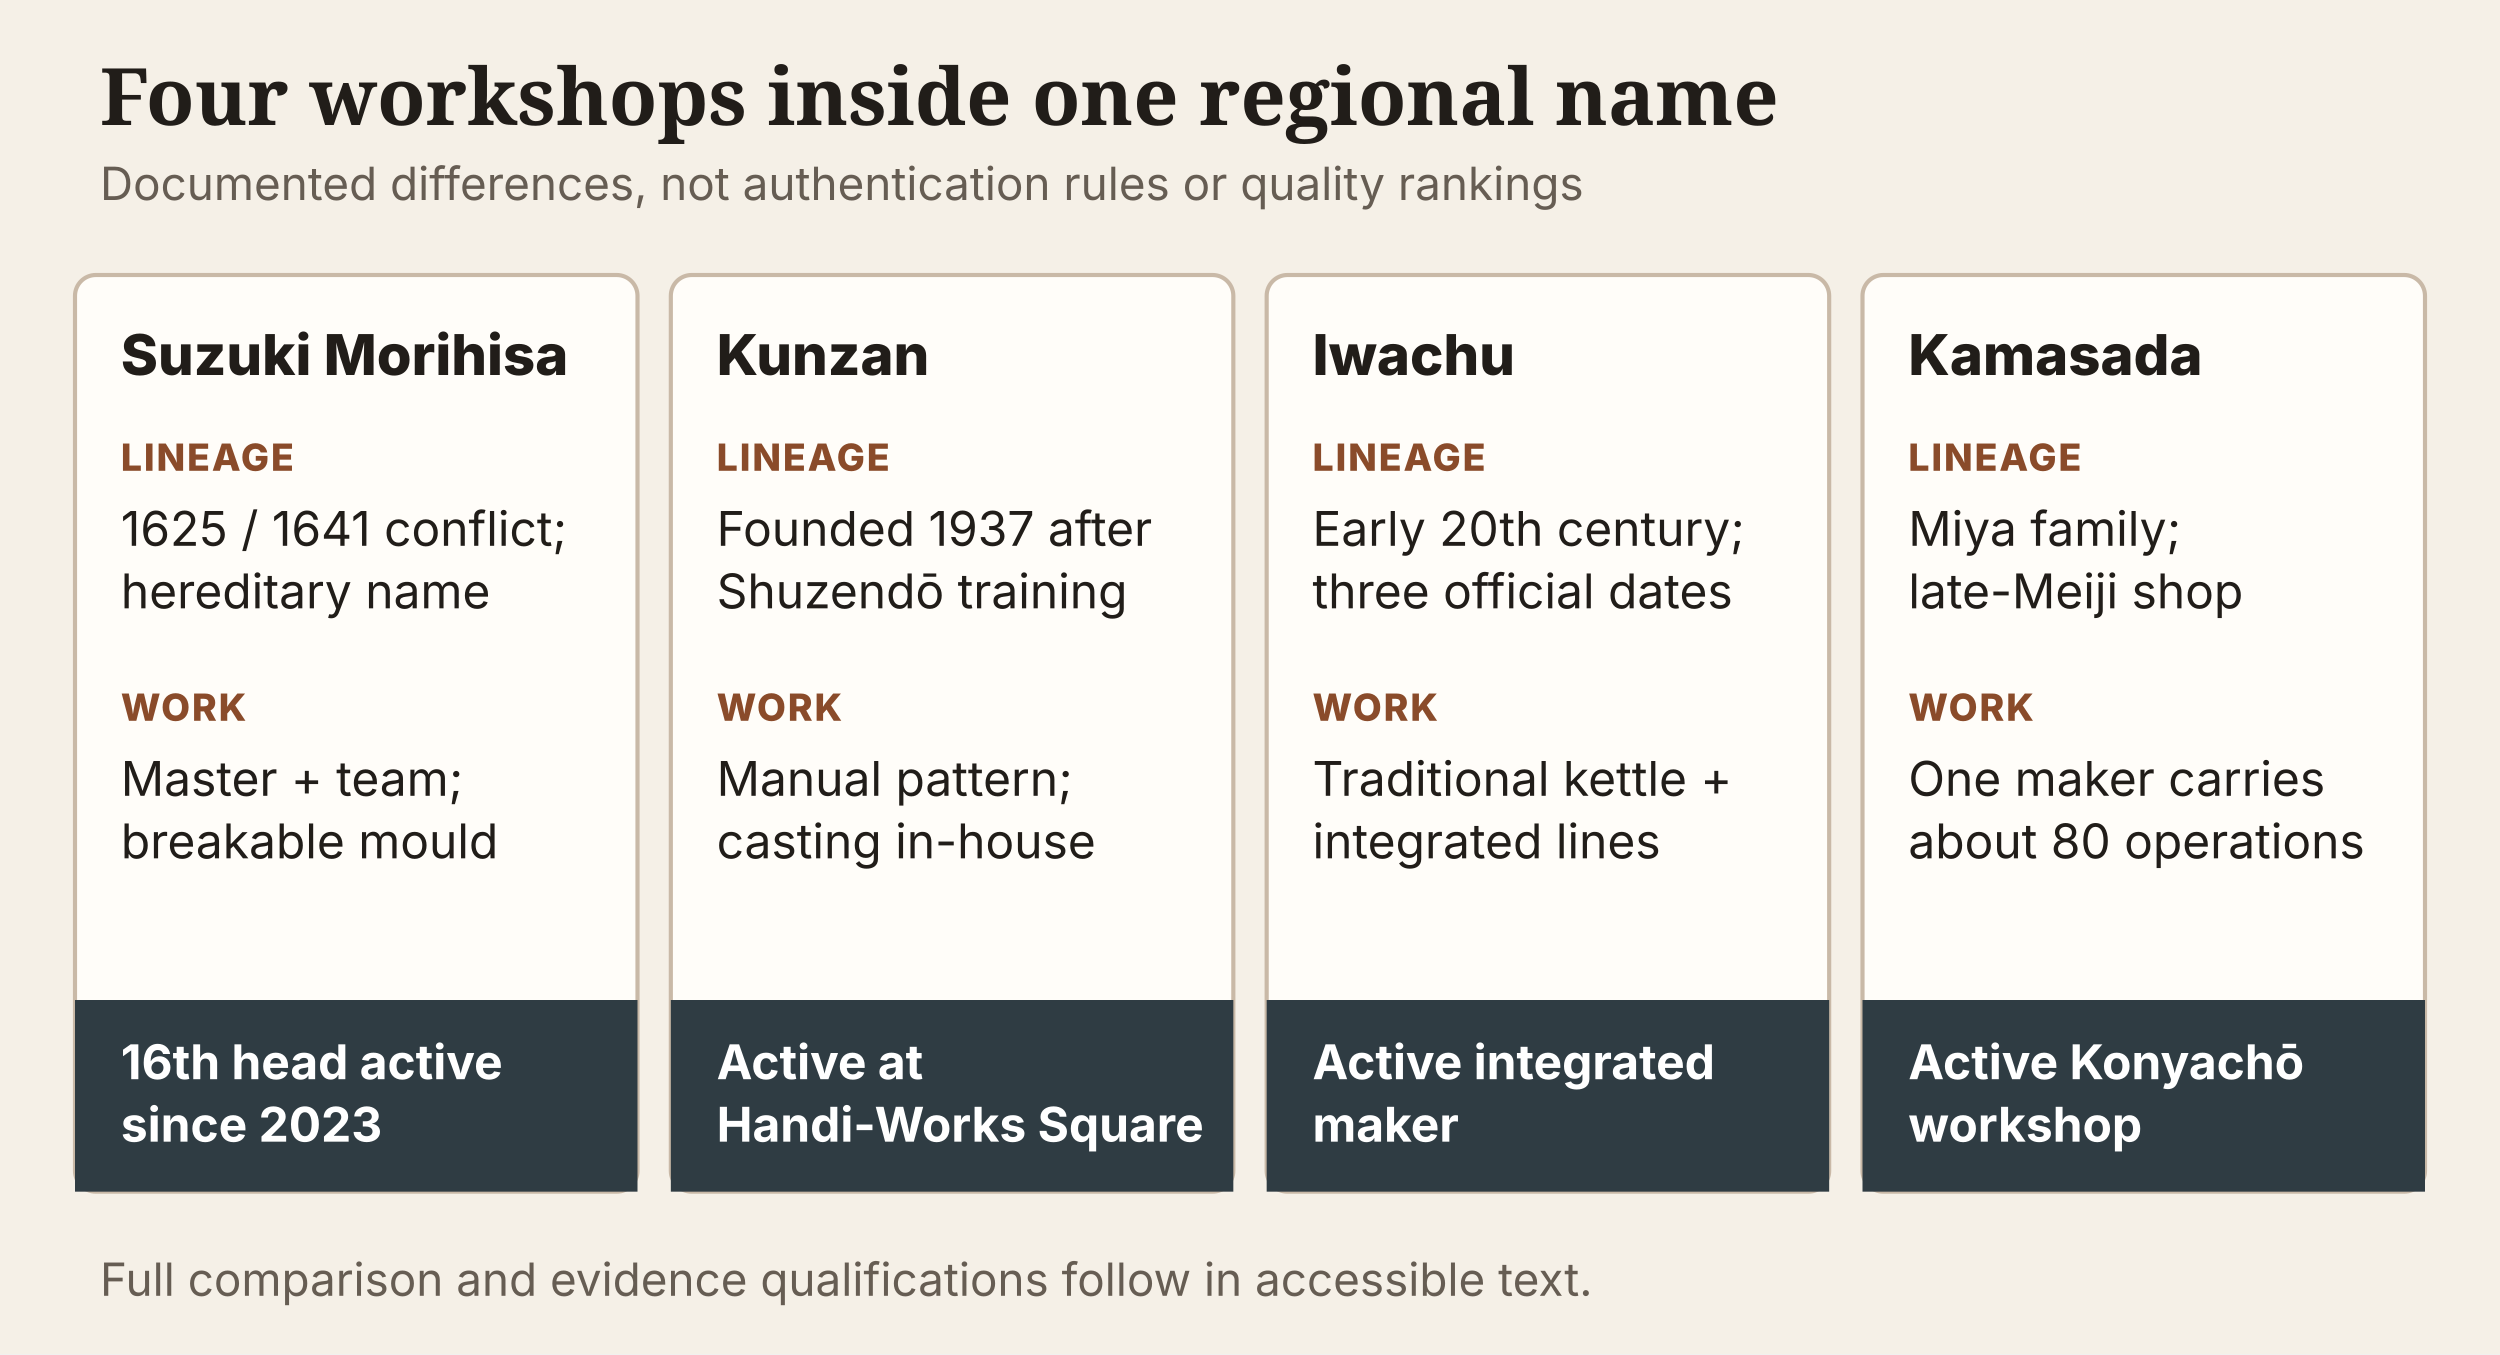
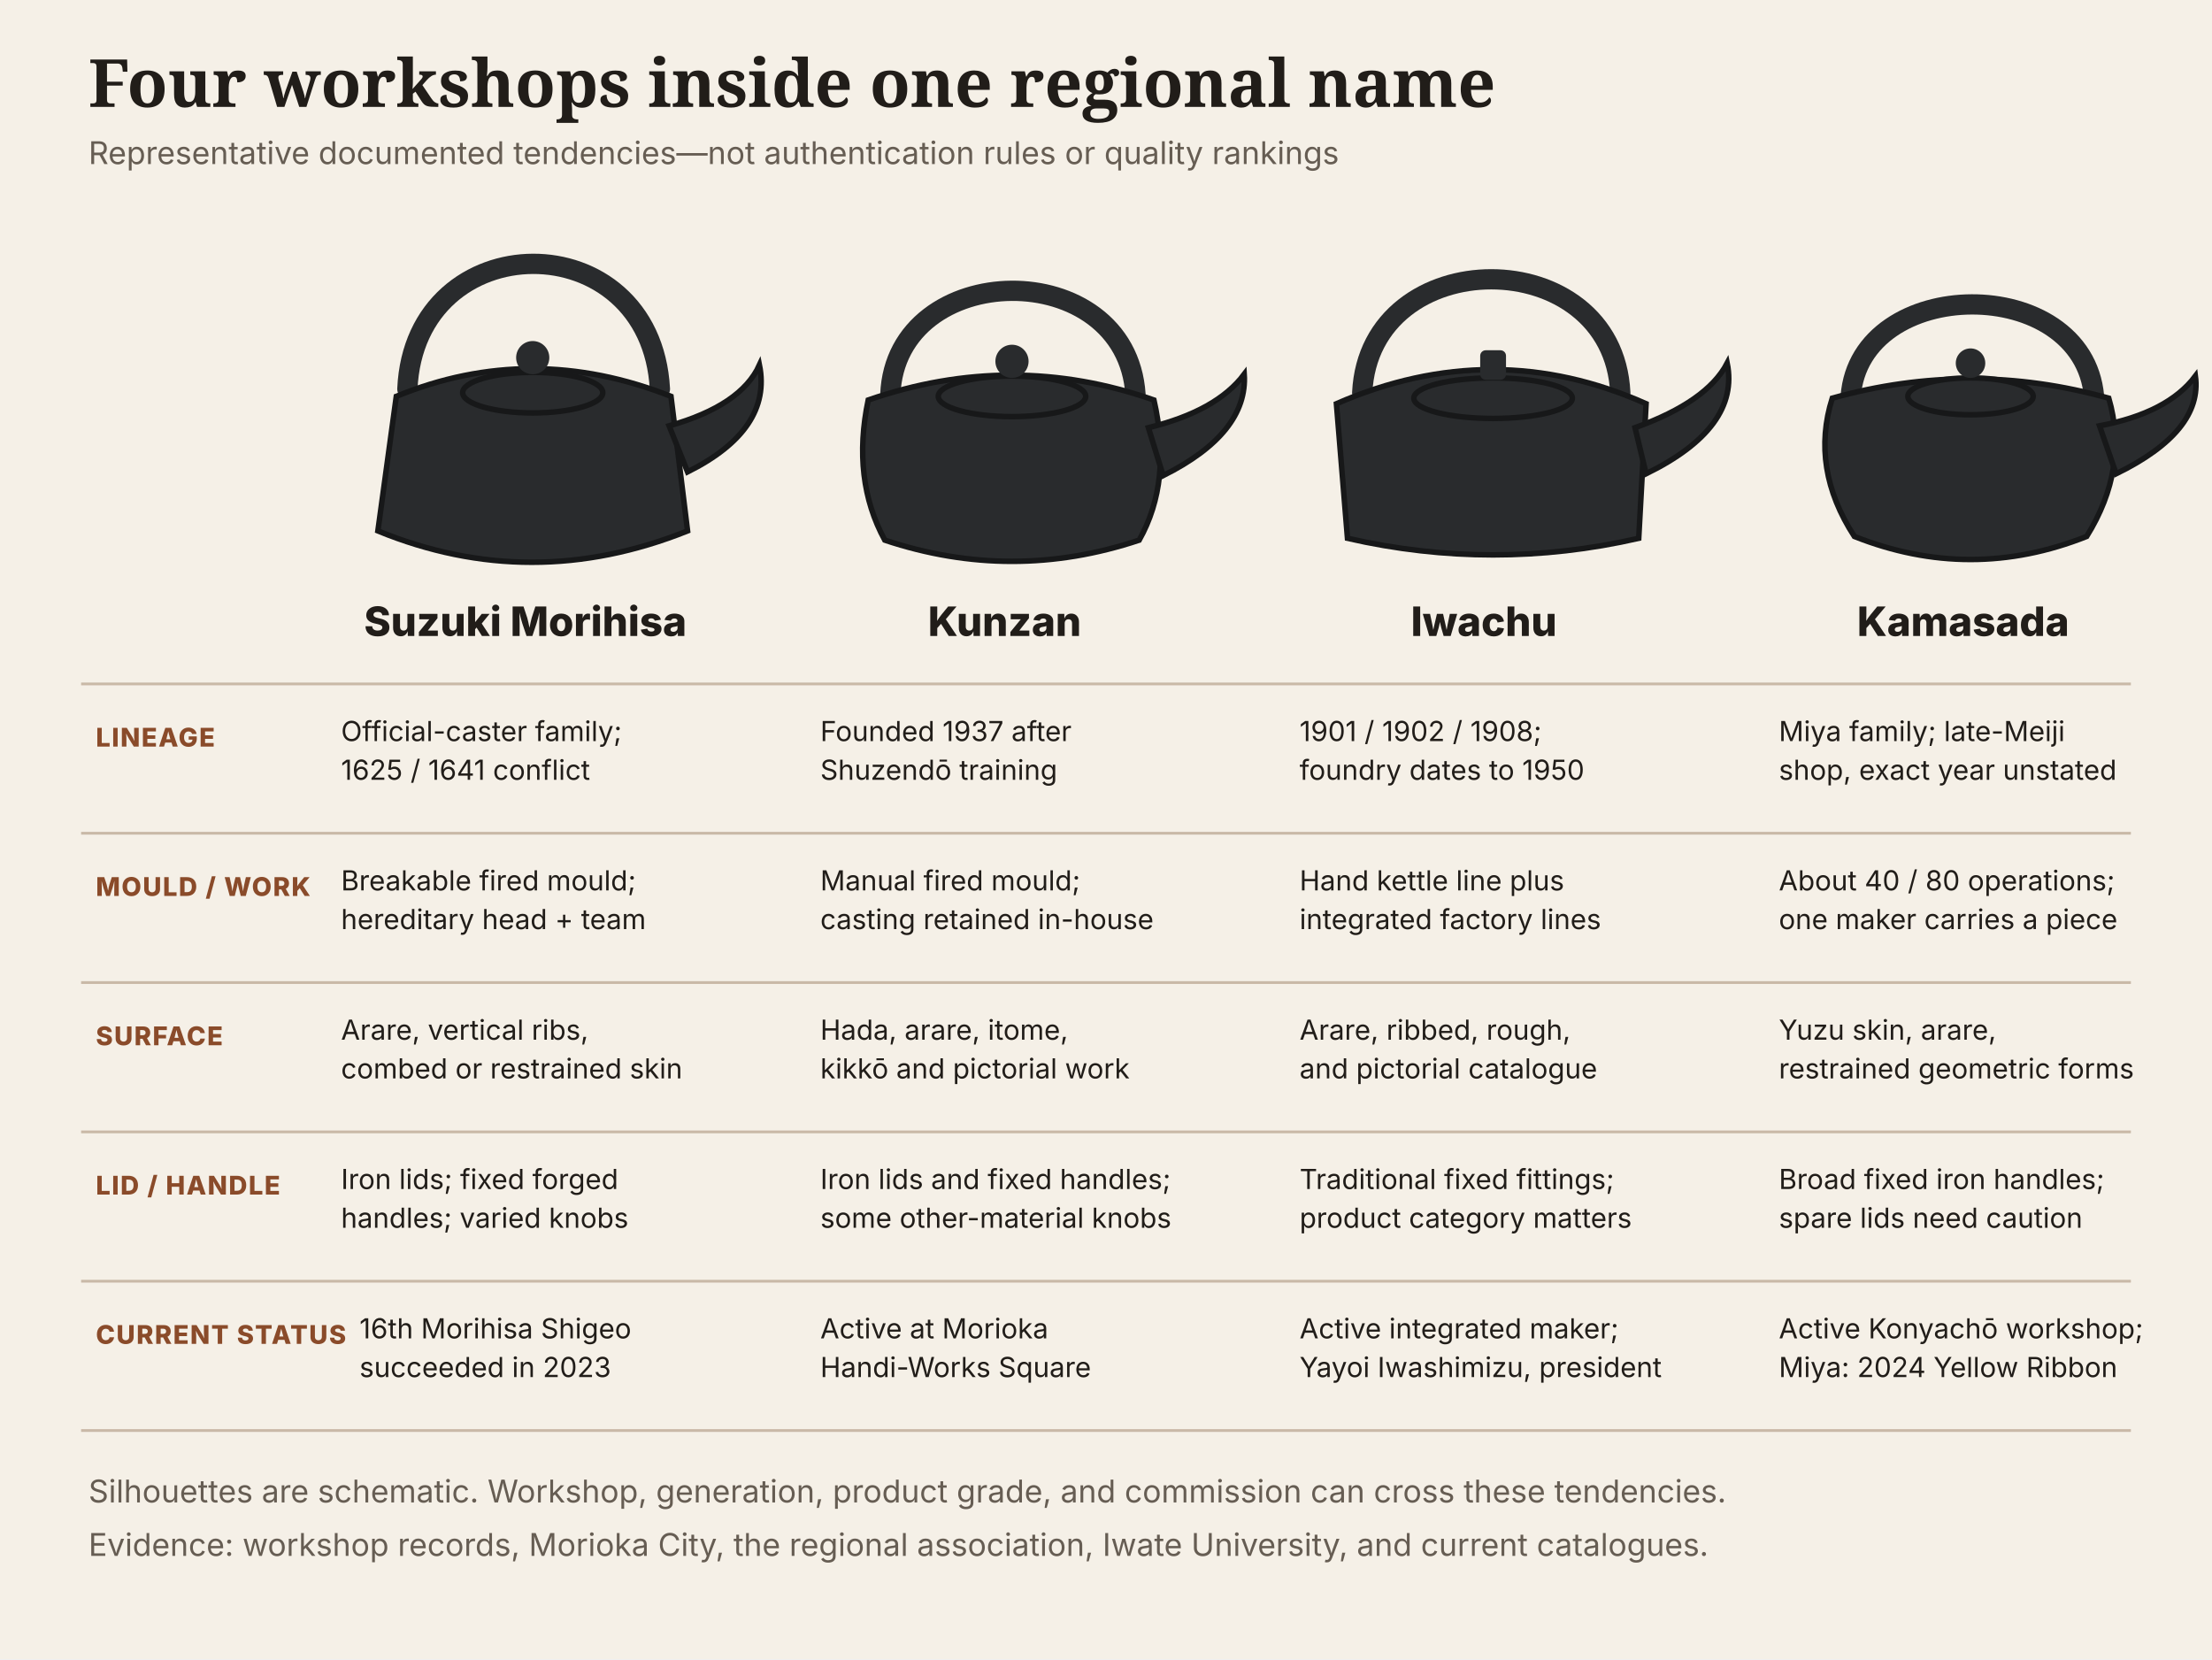
- <svg xmlns="http://www.w3.org/2000/svg" viewBox="0 0 1200 650" role="img" aria-labelledby="title desc">
-   <rect width="1200" height="650" fill="#f5f0e7" />
-   <style>text{font-family:system-ui,-apple-system,"Noto Sans JP",sans-serif;fill:#211d19}.title{font:700 38px Georgia,"Noto Serif JP",serif}.sub{font-size:22px;fill:#665d53}.maker{font-size:27px;font-weight:800}.label{font-size:18px;font-weight:800;letter-spacing:.05em;fill:#8a4b2a}.body{font-size:23px}.card{fill:#fffdf9;stroke:#c9b9a7;stroke-width:2}.band{fill:#2f3c43}.status{fill:#fff;font-size:23px;font-weight:700}</style>
-   <text x="48" y="60" class="title">Four workshops inside one regional name</text>
-   <text x="48" y="96" class="sub">Documented differences, not authentication rules or quality rankings</text>
-   <g transform="translate(36 132)">
-     <rect width="270" height="440" rx="10" class="card" />
-     <text x="22" y="48" class="maker">Suzuki Morihisa</text>
-     <text x="22" y="94" class="label">LINEAGE</text>
-     <text x="22" y="130" class="body">
-       <tspan x="22">1625 / 1641 conflict;</tspan>
-       <tspan x="22" dy="30">hereditary name</tspan>
-     </text>
-     <text x="22" y="214" class="label">WORK</text>
-     <text x="22" y="250" class="body">
-       <tspan x="22">Master + team;</tspan>
-       <tspan x="22" dy="30">breakable mould</tspan>
-     </text>
-     <rect y="348" width="270" height="92" rx="0" class="band" />
-     <text x="22" y="386" class="status">
-       <tspan x="22">16th head active</tspan>
-       <tspan x="22" dy="30">since 2023</tspan>
-     </text>
+ <svg xmlns="http://www.w3.org/2000/svg" width="1200" height="900" viewBox="0 0 1200 900" role="img" aria-labelledby="title desc">
+   <rect width="1200" height="900" fill="#f5f0e7" />
+   <style>text{font-family:system-ui,-apple-system,"Noto Sans JP",sans-serif;fill:#211d19}.title{font:700 36px Georgia,"Noto Serif JP",serif}.sub{font-size:17px;fill:#665d53}.maker{font-size:22px;font-weight:800}.row{font-size:14px;font-weight:800;letter-spacing:.05em;fill:#8a4b2a}.body{font-size:15px}.rule{stroke:#c9b9a7;stroke-width:1.5}.iron{fill:#292b2d;stroke:#171819;stroke-width:3}.handle{fill:none;stroke:#292b2d;stroke-width:11;stroke-linecap:round}</style>
+   <text x="48" y="58" class="title">Four workshops inside one regional name</text>
+   <text x="48" y="89" class="sub">Representative documented tendencies—not authentication rules or quality rankings</text>
+   <g transform="translate(195 112)">
+     <path class="handle" d="M26 99C30 9 158 8 163 99" />
+     <path class="iron" d="M20 103Q93 73 169 103L178 176Q93 210 10 176Z" />
+     <path class="iron" d="M168 119Q207 108 217 86Q224 121 178 144Z" />
+     <ellipse class="iron" cx="94" cy="101" rx="38" ry="11" />
+     <circle cx="94" cy="82" r="9" fill="#292b2d" />
  </g>
-   <g transform="translate(322 132)">
-     <rect width="270" height="440" rx="10" class="card" />
-     <text x="22" y="48" class="maker">Kunzan</text>
-     <text x="22" y="94" class="label">LINEAGE</text>
-     <text x="22" y="130" class="body">
-       <tspan x="22">Founded 1937 after</tspan>
-       <tspan x="22" dy="30">Shuzendō training</tspan>
-     </text>
-     <text x="22" y="214" class="label">WORK</text>
-     <text x="22" y="250" class="body">
-       <tspan x="22">Manual pattern;</tspan>
-       <tspan x="22" dy="30">casting in-house</tspan>
-     </text>
-     <rect y="348" width="270" height="92" class="band" />
-     <text x="22" y="386" class="status">
-       <tspan x="22">Active at</tspan>
-       <tspan x="22" dy="30">Handi-Works Square</tspan>
-     </text>
+   <g transform="translate(455 112)">
+     <path class="handle" d="M28 102C31 28 156 26 161 102" />
+     <path class="iron" d="M16 105Q94 78 171 105Q181 149 163 181Q94 204 25 181Q7 148 16 105Z" />
+     <path class="iron" d="M168 120Q205 111 220 91Q222 123 176 146Z" />
+     <ellipse class="iron" cx="94" cy="103" rx="40" ry="11" />
+     <circle cx="94" cy="84" r="9" fill="#292b2d" />
  </g>
-   <g transform="translate(608 132)">
-     <rect width="270" height="440" rx="10" class="card" />
-     <text x="22" y="48" class="maker">Iwachu</text>
-     <text x="22" y="94" class="label">LINEAGE</text>
-     <text x="22" y="130" class="body">
-       <tspan x="22">Early 20th century;</tspan>
-       <tspan x="22" dy="30">three official dates</tspan>
-     </text>
-     <text x="22" y="214" class="label">WORK</text>
-     <text x="22" y="250" class="body">
-       <tspan x="22">Traditional kettle +</tspan>
-       <tspan x="22" dy="30">integrated lines</tspan>
-     </text>
-     <rect y="348" width="270" height="92" class="band" />
-     <text x="22" y="386" class="status">
-       <tspan x="22">Active integrated</tspan>
-       <tspan x="22" dy="30">maker</tspan>
-     </text>
+   <g transform="translate(715 112)">
+     <path class="handle" d="M24 101C28 19 160 19 164 101" />
+     <path class="iron" d="M10 107Q95 70 178 107L174 180Q95 198 16 180Z" />
+     <path class="iron" d="M172 120Q211 106 222 85Q229 120 178 145Z" />
+     <ellipse class="iron" cx="95" cy="104" rx="43" ry="11" />
+     <rect x="88" y="78" width="14" height="16" rx="3" fill="#292b2d" />
  </g>
-   <g transform="translate(894 132)">
-     <rect width="270" height="440" rx="10" class="card" />
-     <text x="22" y="48" class="maker">Kamasada</text>
-     <text x="22" y="94" class="label">LINEAGE</text>
-     <text x="22" y="130" class="body">
-       <tspan x="22">Miya family;</tspan>
-       <tspan x="22" dy="30">late-Meiji shop</tspan>
-     </text>
-     <text x="22" y="214" class="label">WORK</text>
-     <text x="22" y="250" class="body">
-       <tspan x="22">One maker carries</tspan>
-       <tspan x="22" dy="30">about 80 operations</tspan>
-     </text>
-     <rect y="348" width="270" height="92" class="band" />
-     <text x="22" y="386" class="status">
-       <tspan x="22">Active Konyachō</tspan>
-       <tspan x="22" dy="30">workshop</tspan>
-     </text>
+   <g transform="translate(975 112)">
+     <path class="handle" d="M29 103C34 37 155 36 161 103" />
+     <path class="iron" d="M19 104Q94 83 169 104Q180 142 157 179Q94 204 31 179Q7 142 19 104Z" />
+     <path class="iron" d="M164 119Q201 112 216 92Q220 122 173 145Z" />
+     <ellipse class="iron" cx="94" cy="103" rx="34" ry="10" />
+     <circle cx="94" cy="85" r="8" fill="#292b2d" />
  </g>
-   <text x="48" y="622" class="sub">Full comparison and evidence qualifications follow in accessible text.</text>
+   <text x="285" y="345" text-anchor="middle" class="maker">Suzuki Morihisa</text>
+   <text x="545" y="345" text-anchor="middle" class="maker">Kunzan</text>
+   <text x="805" y="345" text-anchor="middle" class="maker">Iwachu</text>
+   <text x="1065" y="345" text-anchor="middle" class="maker">Kamasada</text>
+   <line x1="44" y1="371" x2="1156" y2="371" class="rule" />
+   <text x="52" y="405" class="row">LINEAGE</text>
+   <text x="185" y="402" class="body">
+     <tspan x="185">Official-caster family;</tspan>
+     <tspan x="185" dy="21">1625 / 1641 conflict</tspan>
+   </text>
+   <text x="445" y="402" class="body">
+     <tspan x="445">Founded 1937 after</tspan>
+     <tspan x="445" dy="21">Shuzendō training</tspan>
+   </text>
+   <text x="705" y="402" class="body">
+     <tspan x="705">1901 / 1902 / 1908;</tspan>
+     <tspan x="705" dy="21">foundry dates to 1950</tspan>
+   </text>
+   <text x="965" y="402" class="body">
+     <tspan x="965">Miya family; late-Meiji</tspan>
+     <tspan x="965" dy="21">shop, exact year unstated</tspan>
+   </text>
+   <line x1="44" y1="452" x2="1156" y2="452" class="rule" />
+   <text x="52" y="486" class="row">MOULD / WORK</text>
+   <text x="185" y="483" class="body">
+     <tspan x="185">Breakable fired mould;</tspan>
+     <tspan x="185" dy="21">hereditary head + team</tspan>
+   </text>
+   <text x="445" y="483" class="body">
+     <tspan x="445">Manual fired mould;</tspan>
+     <tspan x="445" dy="21">casting retained in-house</tspan>
+   </text>
+   <text x="705" y="483" class="body">
+     <tspan x="705">Hand kettle line plus</tspan>
+     <tspan x="705" dy="21">integrated factory lines</tspan>
+   </text>
+   <text x="965" y="483" class="body">
+     <tspan x="965">About 40 / 80 operations;</tspan>
+     <tspan x="965" dy="21">one maker carries a piece</tspan>
+   </text>
+   <line x1="44" y1="533" x2="1156" y2="533" class="rule" />
+   <text x="52" y="567" class="row">SURFACE</text>
+   <text x="185" y="564" class="body">
+     <tspan x="185">Arare, vertical ribs,</tspan>
+     <tspan x="185" dy="21">combed or restrained skin</tspan>
+   </text>
+   <text x="445" y="564" class="body">
+     <tspan x="445">Hada, arare, itome,</tspan>
+     <tspan x="445" dy="21">kikkō and pictorial work</tspan>
+   </text>
+   <text x="705" y="564" class="body">
+     <tspan x="705">Arare, ribbed, rough,</tspan>
+     <tspan x="705" dy="21">and pictorial catalogue</tspan>
+   </text>
+   <text x="965" y="564" class="body">
+     <tspan x="965">Yuzu skin, arare,</tspan>
+     <tspan x="965" dy="21">restrained geometric forms</tspan>
+   </text>
+   <line x1="44" y1="614" x2="1156" y2="614" class="rule" />
+   <text x="52" y="648" class="row">LID / HANDLE</text>
+   <text x="185" y="645" class="body">
+     <tspan x="185">Iron lids; fixed forged</tspan>
+     <tspan x="185" dy="21">handles; varied knobs</tspan>
+   </text>
+   <text x="445" y="645" class="body">
+     <tspan x="445">Iron lids and fixed handles;</tspan>
+     <tspan x="445" dy="21">some other-material knobs</tspan>
+   </text>
+   <text x="705" y="645" class="body">
+     <tspan x="705">Traditional fixed fittings;</tspan>
+     <tspan x="705" dy="21">product category matters</tspan>
+   </text>
+   <text x="965" y="645" class="body">
+     <tspan x="965">Broad fixed iron handles;</tspan>
+     <tspan x="965" dy="21">spare lids need caution</tspan>
+   </text>
+   <line x1="44" y1="695" x2="1156" y2="695" class="rule" />
+   <text x="52" y="729" class="row">CURRENT STATUS</text>
+   <text x="195" y="726" class="body">
+     <tspan x="195">16th Morihisa Shigeo</tspan>
+     <tspan x="195" dy="21">succeeded in 2023</tspan>
+   </text>
+   <text x="445" y="726" class="body">
+     <tspan x="445">Active at Morioka</tspan>
+     <tspan x="445" dy="21">Handi-Works Square</tspan>
+   </text>
+   <text x="705" y="726" class="body">
+     <tspan x="705">Active integrated maker;</tspan>
+     <tspan x="705" dy="21">Yayoi Iwashimizu, president</tspan>
+   </text>
+   <text x="965" y="726" class="body">
+     <tspan x="965">Active Konyachō workshop;</tspan>
+     <tspan x="965" dy="21">Miya: 2024 Yellow Ribbon</tspan>
+   </text>
+   <line x1="44" y1="776" x2="1156" y2="776" class="rule" />
+   <text x="48" y="815" class="sub">Silhouettes are schematic. Workshop, generation, product grade, and commission can cross these tendencies.</text>
+   <text x="48" y="844" class="sub">Evidence: workshop records, Morioka City, the regional association, Iwate University, and current catalogues.</text>
</svg>
